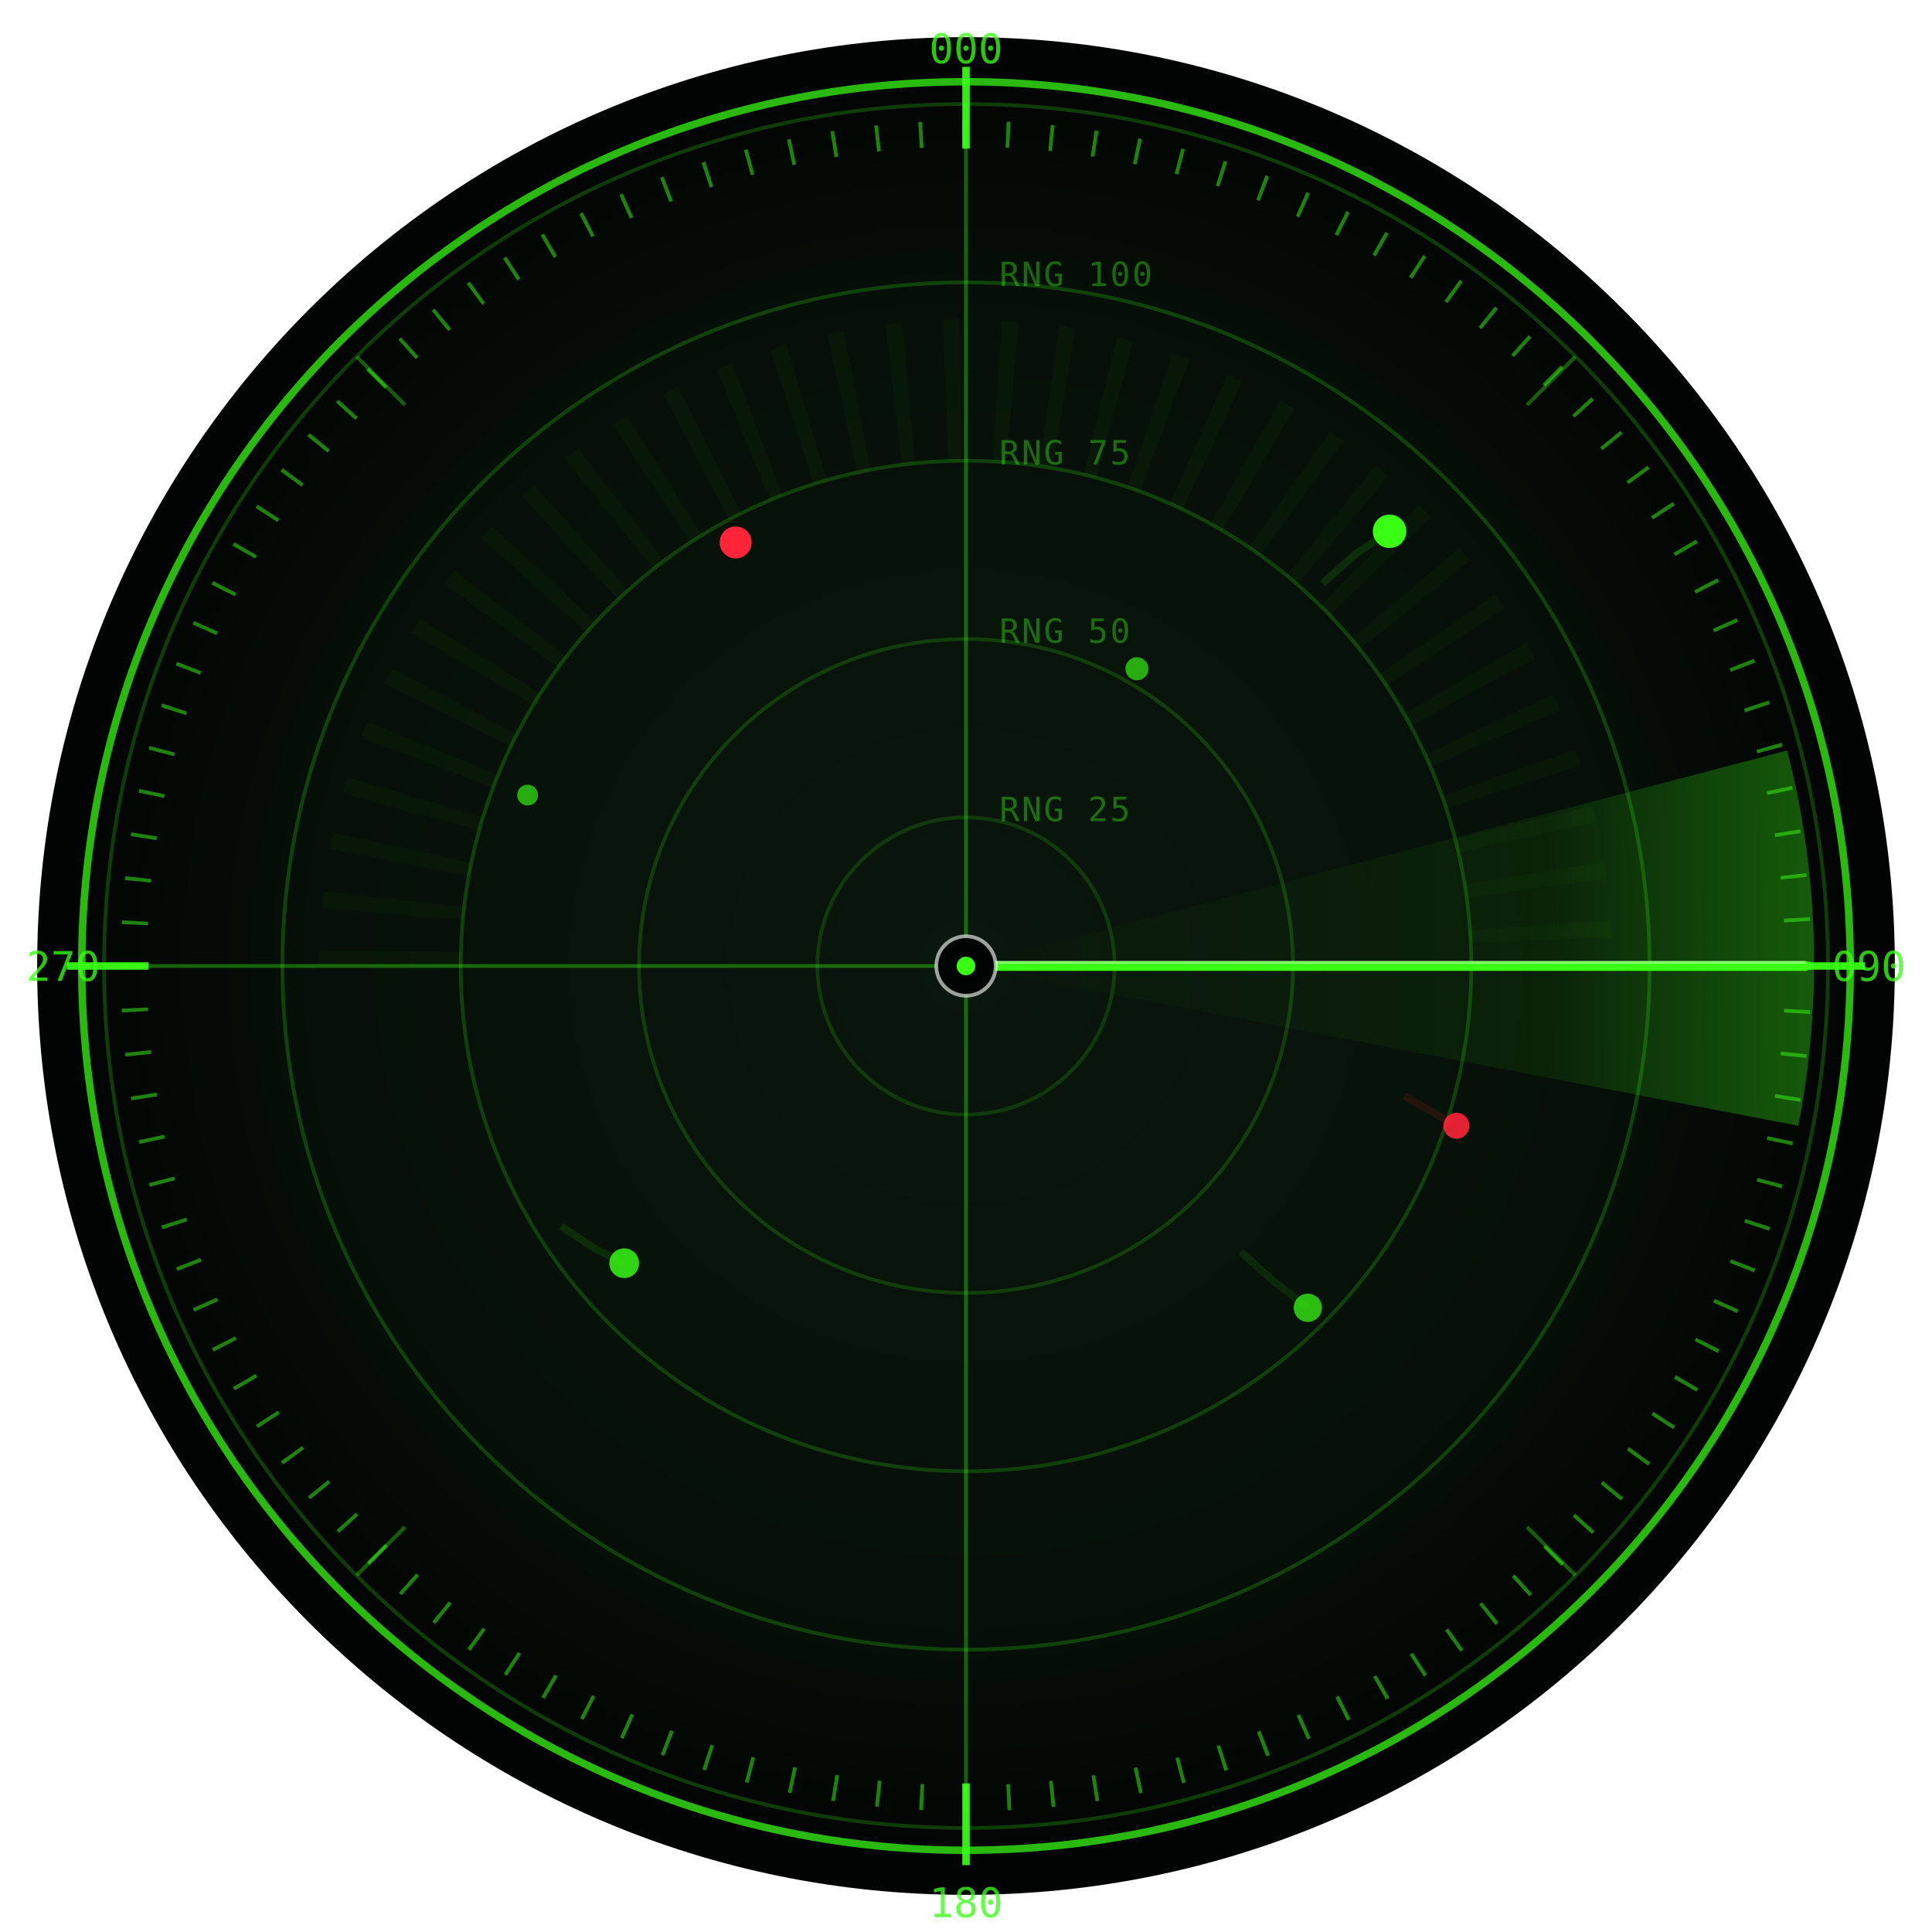
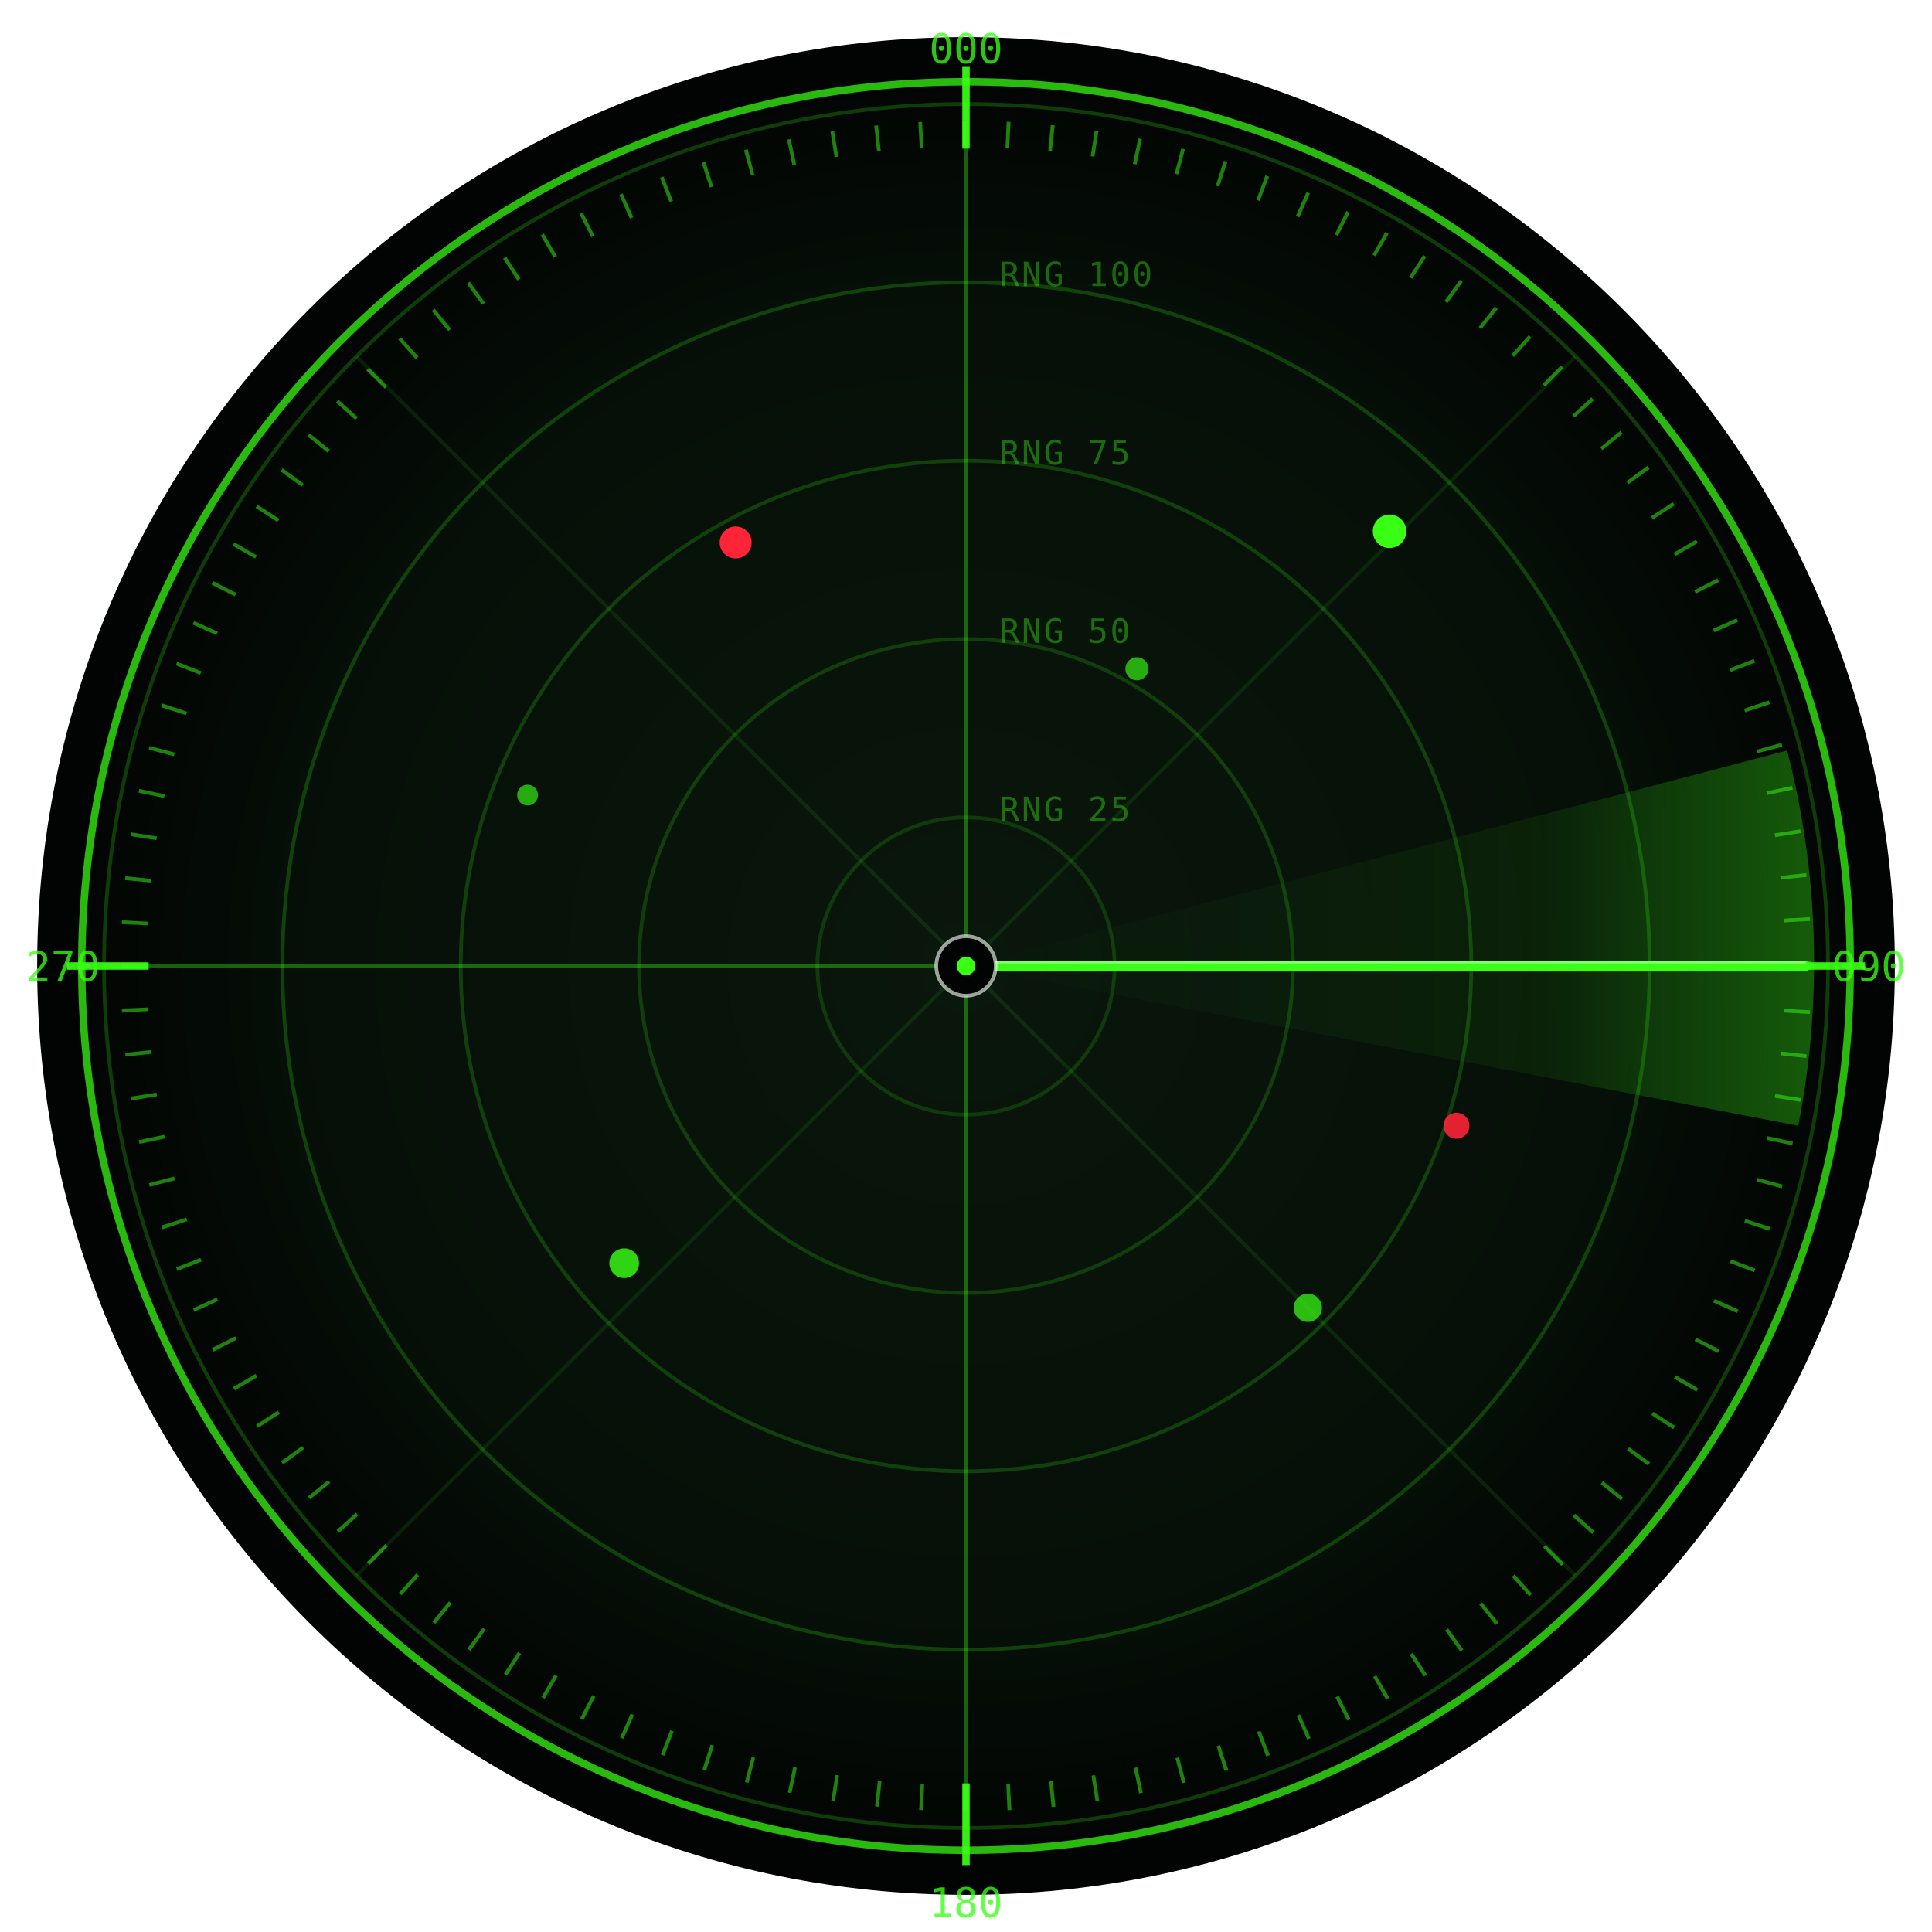
<svg xmlns="http://www.w3.org/2000/svg" viewBox="0 0 520 520" role="img" aria-labelledby="title desc" data-radar="ppi">
  <defs>
    <radialGradient id="bg" cx="50%" cy="50%" r="52%">
      <stop offset="0" stop-color="#0A170C" />
      <stop offset=".7" stop-color="#061008" />
      <stop offset="1" stop-color="#020403" />
    </radialGradient>
    <linearGradient id="trail" x1="0" y1="0" x2="1" y2="0">
      <stop offset="0" stop-color="#39FF14" stop-opacity="0" />
      <stop offset=".68" stop-color="#39FF14" stop-opacity=".07" />
      <stop offset="1" stop-color="#39FF14" stop-opacity=".34" />
    </linearGradient>
    <clipPath id="scope">
      <circle cx="260" cy="260" r="232" />
    </clipPath>
  </defs>
  <style>
-     .motion{display:block}.static-sweep{display:none}.bearing,.range{font-family:ui-monospace,SFMono-Regular,Menlo,Consolas,monospace;fill:#39FF14}.bearing{font-size:11px;opacity:.78}.range{font-size:9px;opacity:.38;letter-spacing:.06em}
-     @media(prefers-reduced-motion: reduce){.motion{display:none}.static-sweep{display:block}}
+     .bearing,.range{font-family:ui-monospace,SFMono-Regular,Menlo,Consolas,monospace;fill:#39FF14}.bearing{font-size:11px;opacity:.78}.range{font-size:9px;opacity:.38;letter-spacing:.06em}
+     .ppi-sweep{transform-box:view-box;transform-origin:260px 260px;animation:ppi-spin 4.8s linear infinite}
+     @keyframes ppi-spin{to{transform:rotate(360deg)}}
+     @media(prefers-reduced-motion:reduce){.ppi-sweep{animation-duration:24s}}
  </style>
  <circle cx="260" cy="260" r="250" fill="#020403" />
  <circle cx="260" cy="260" r="238" fill="url(#bg)" stroke="#39FF14" stroke-opacity=".72" stroke-width="2" />
-   <circle class="range-ring" cx="260" cy="260" r="232" fill="none" stroke="#39FF14" stroke-opacity=".22" />
-   <circle class="range-ring" cx="260" cy="260" r="184" fill="none" stroke="#39FF14" stroke-opacity=".22" />
-   <circle class="range-ring" cx="260" cy="260" r="136" fill="none" stroke="#39FF14" stroke-opacity=".2" />
-   <circle class="range-ring" cx="260" cy="260" r="88" fill="none" stroke="#39FF14" stroke-opacity=".18" />
-   <circle class="range-ring" cx="260" cy="260" r="40" fill="none" stroke="#39FF14" stroke-opacity=".16" />
-   <circle id="azimuth-ticks" cx="260" cy="260" r="224" fill="none" stroke="#39FF14" stroke-opacity=".5" stroke-width="7" stroke-dasharray="1 10.72" />
+   <g fill="none" stroke="#39FF14">
+     <circle cx="260" cy="260" r="232" stroke-opacity=".22" />
+     <circle cx="260" cy="260" r="184" stroke-opacity=".22" />
+     <circle cx="260" cy="260" r="136" stroke-opacity=".2" />
+     <circle cx="260" cy="260" r="88" stroke-opacity=".18" />
+     <circle cx="260" cy="260" r="40" stroke-opacity=".16" />
+     <circle cx="260" cy="260" r="224" stroke-opacity=".5" stroke-width="7" stroke-dasharray="1 10.72" />
+   </g>
  <g id="crosshair" stroke="#39FF14" fill="none">
    <path d="M28 260H492M260 28V492" stroke-opacity=".36" />
+     <path d="M96 96L424 424M424 96L96 424" stroke-opacity=".1" />
    <path d="M260 18v22M260 480v22M18 260h22M480 260h22" stroke-opacity=".92" stroke-width="2" />
-     <path d="M96 96l13 13M411 411l13 13M96 424l13-13M411 109l13-13" stroke-opacity=".35" />
  </g>
  <g text-anchor="middle" aria-hidden="true">
    <text class="bearing" x="260" y="17">000</text>
    <text class="bearing" x="503" y="264">090</text>
    <text class="bearing" x="260" y="516">180</text>
    <text class="bearing" x="17" y="264">270</text>
  </g>
-   <g text-anchor="start" aria-hidden="true">
+   <g aria-hidden="true">
    <text class="range" x="269" y="221">RNG 25</text>
    <text class="range" x="269" y="173">RNG 50</text>
    <text class="range" x="269" y="125">RNG 75</text>
    <text class="range" x="269" y="77">RNG 100</text>
  </g>
  <g clip-path="url(#scope)">
-     <path d="M105 260a155 155 0 0 1 310 0" fill="none" stroke="#39FF14" stroke-opacity=".035" stroke-width="38" stroke-dasharray="4 10" />
-     <path class="target-trail" d="M356 157l9-8 9-6" fill="none" stroke="#39FF14" stroke-opacity=".12" stroke-width="2" />
-     <path class="target-trail" d="M151 330l9 6 8 4" fill="none" stroke="#39FF14" stroke-opacity=".11" stroke-width="2" />
-     <path class="target-trail" d="M334 337l9 8 9 7" fill="none" stroke="#39FF14" stroke-opacity=".1" stroke-width="2" />
-     <path class="target-trail" d="M378 295l7 4 7 4" fill="none" stroke="#FF2438" stroke-opacity=".12" stroke-width="2" />
-     <circle class="target-return" cx="374" cy="143" r="4.5" fill="#39FF14" />
-     <circle class="target-return" cx="168" cy="340" r="4" fill="#39FF14" fill-opacity=".82" />
-     <circle class="target-return" cx="352" cy="352" r="3.8" fill="#39FF14" fill-opacity=".72" />
-     <circle class="target-return" cx="306" cy="180" r="3.1" fill="#39FF14" fill-opacity=".65" />
-     <circle class="target-return" cx="142" cy="214" r="2.8" fill="#39FF14" fill-opacity=".65" />
-     <circle class="target-return" cx="198" cy="146" r="4.3" fill="#FF2438" />
-     <circle class="target-return" cx="392" cy="303" r="3.5" fill="#FF2438" fill-opacity=".88" />
-     <g id="ppi-sweep" class="motion" transform="translate(260 260)">
-       <path id="sweep-trail" d="M0 0L221-58A228 228 0 0 1 224 43Z" fill="url(#trail)" />
-       <path d="M0 0H226" stroke="#39FF14" stroke-width="2.6" stroke-linecap="round" />
-       <path d="M0 -1H226" stroke="#F7FFF6" stroke-opacity=".38" stroke-width=".8" />
-       <animateTransform attributeName="transform" additive="sum" type="rotate" from="0" to="360" dur="4.8s" repeatCount="indefinite" />
+     <g fill="#39FF14">
+       <circle cx="374" cy="143" r="4.5" />
+       <circle cx="168" cy="340" r="4" fill-opacity=".82" />
+       <circle cx="352" cy="352" r="3.8" fill-opacity=".72" />
+       <circle cx="306" cy="180" r="3.1" fill-opacity=".65" />
+       <circle cx="142" cy="214" r="2.8" fill-opacity=".65" />
    </g>
-     <g class="static-sweep" transform="translate(260 260) rotate(34)">
-       <path d="M0 0L221-58A228 228 0 0 1 224 43Z" fill="url(#trail)" />
-       <path d="M0 0H226" stroke="#39FF14" stroke-width="2.6" />
+     <g fill="#FF2438">
+       <circle cx="198" cy="146" r="4.3" />
+       <circle cx="392" cy="303" r="3.5" fill-opacity=".88" />
+     </g>
+     <g class="ppi-sweep" aria-hidden="true">
+       <path d="M260 260L481 202A228 228 0 0 1 484 303Z" fill="url(#trail)" />
+       <path d="M260 260H486" stroke="#39FF14" stroke-width="2.6" stroke-linecap="round" />
+       <path d="M260 259H486" stroke="#F7FFF6" stroke-opacity=".38" stroke-width=".8" />
    </g>
  </g>
  <circle cx="260" cy="260" r="8" fill="#020403" stroke="#F7FFF6" stroke-opacity=".62" />
  <circle cx="260" cy="260" r="2.5" fill="#39FF14" />
</svg>
